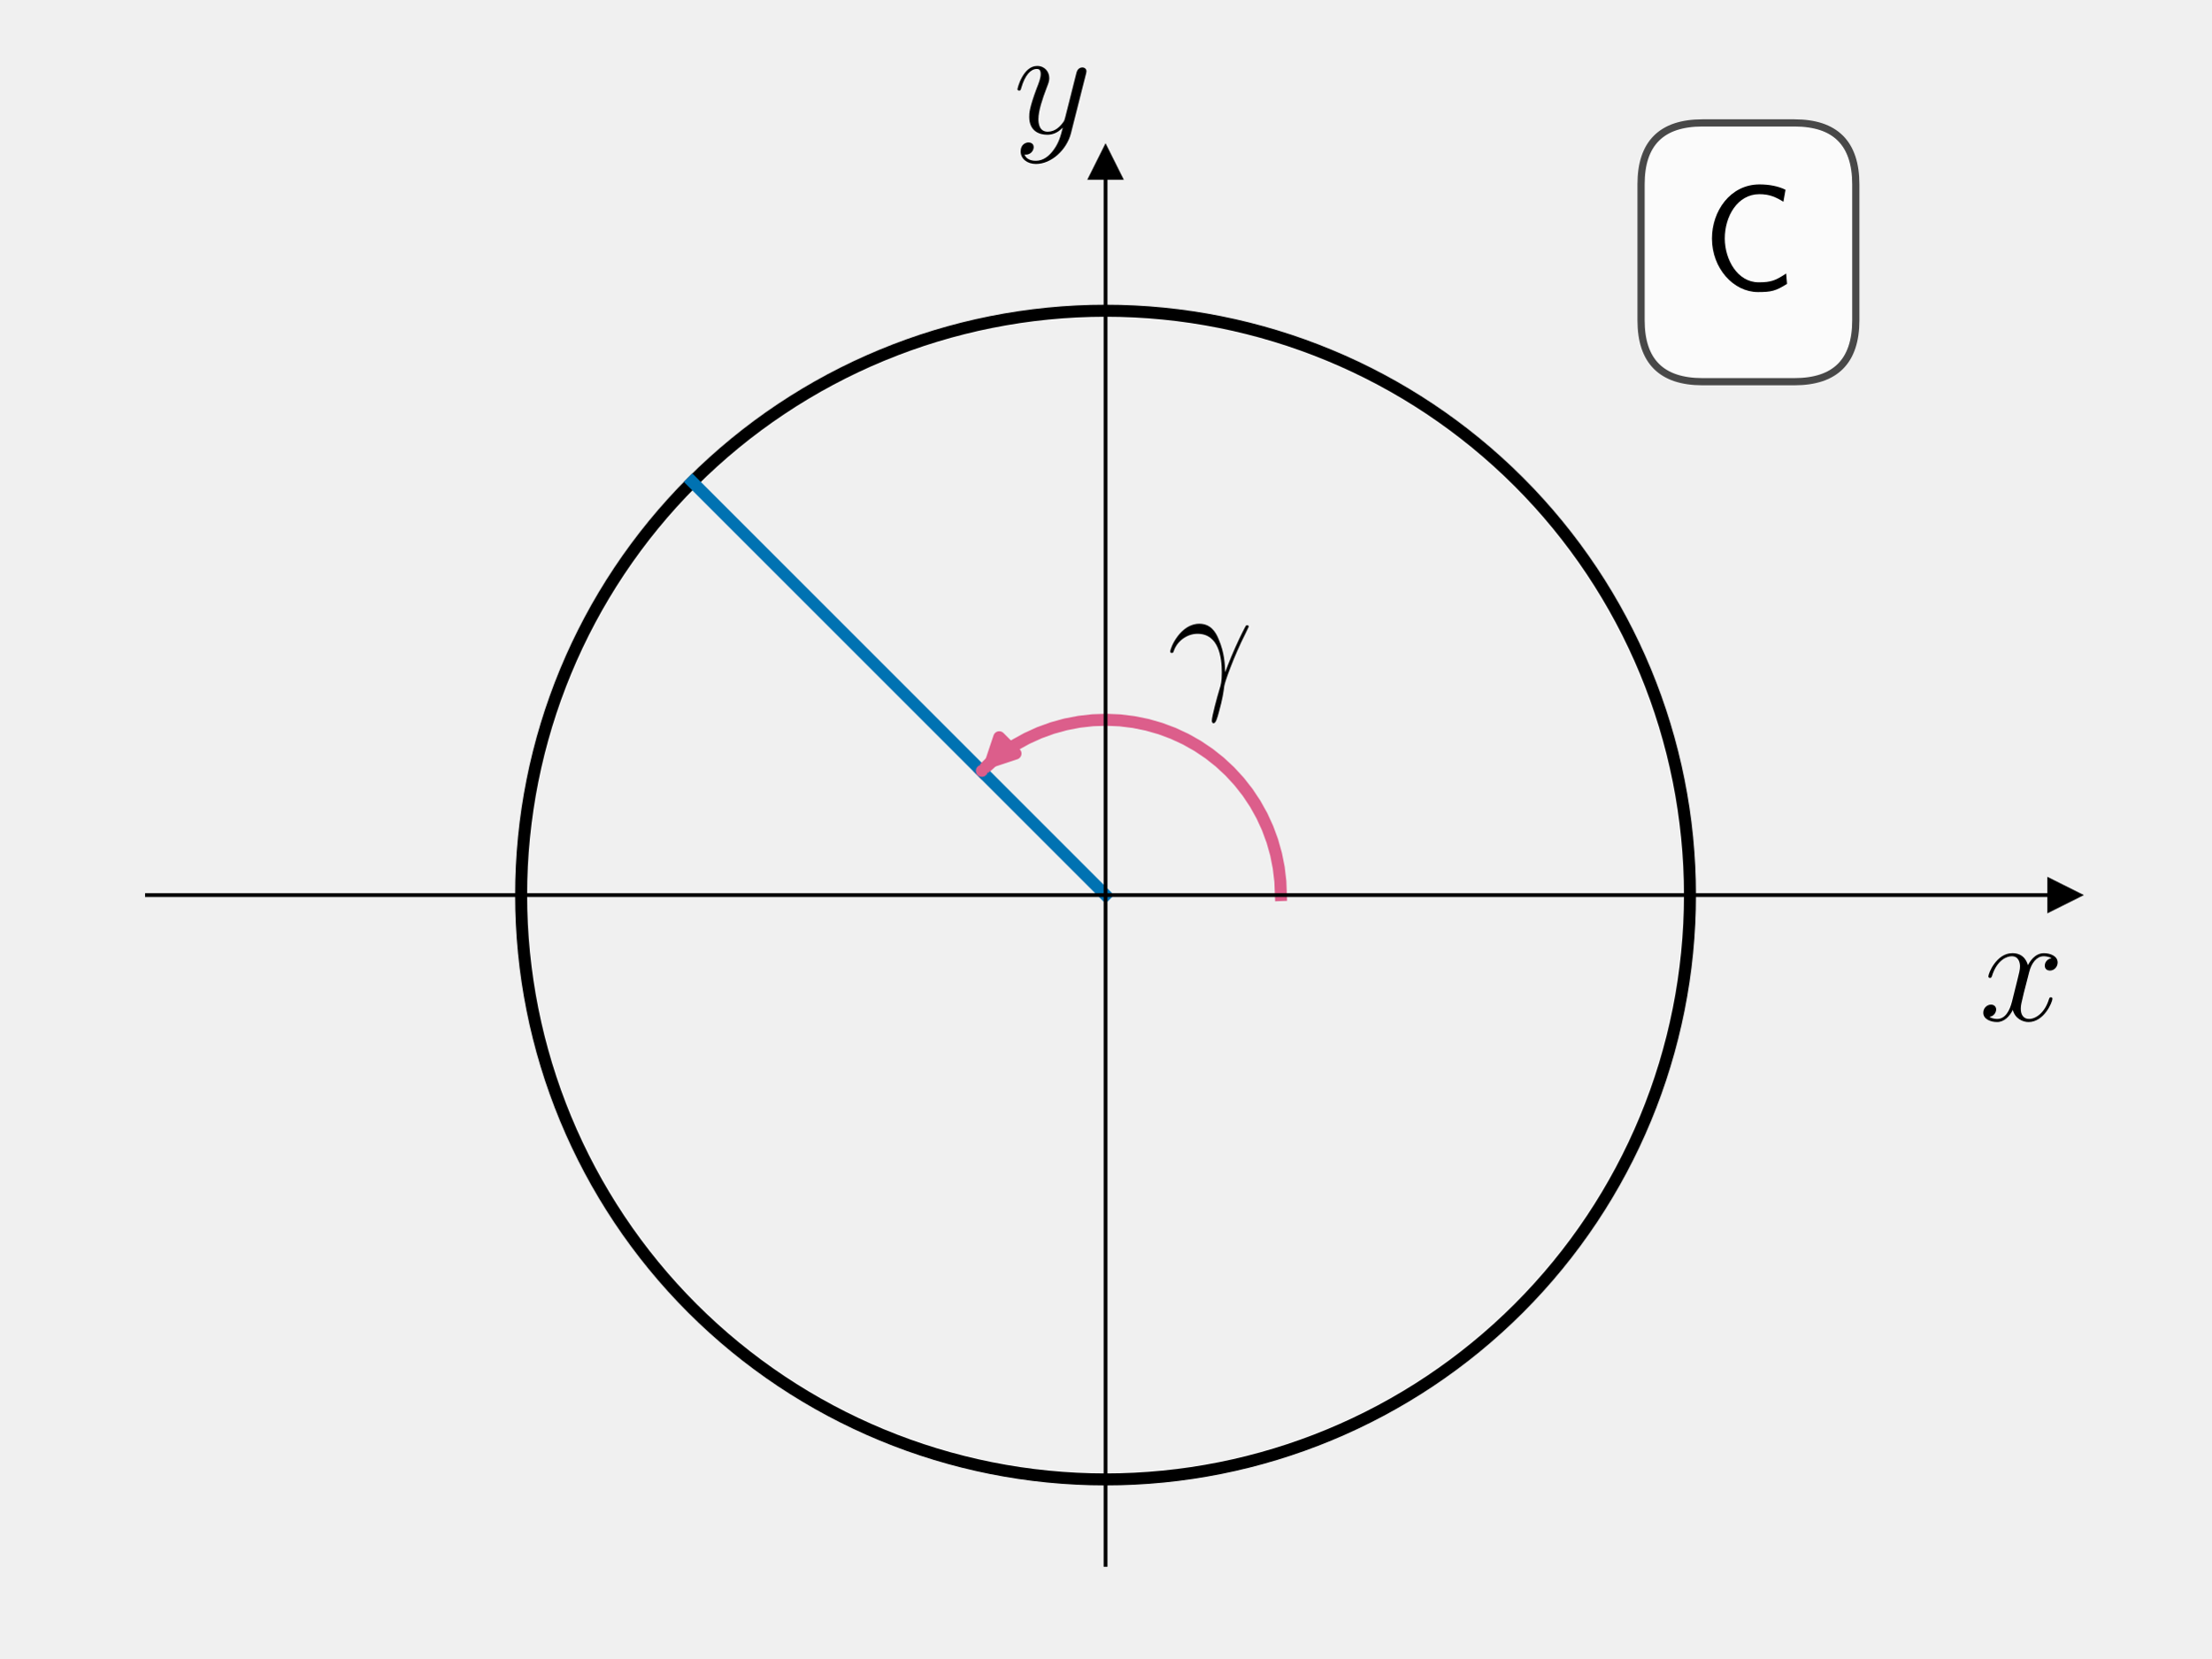
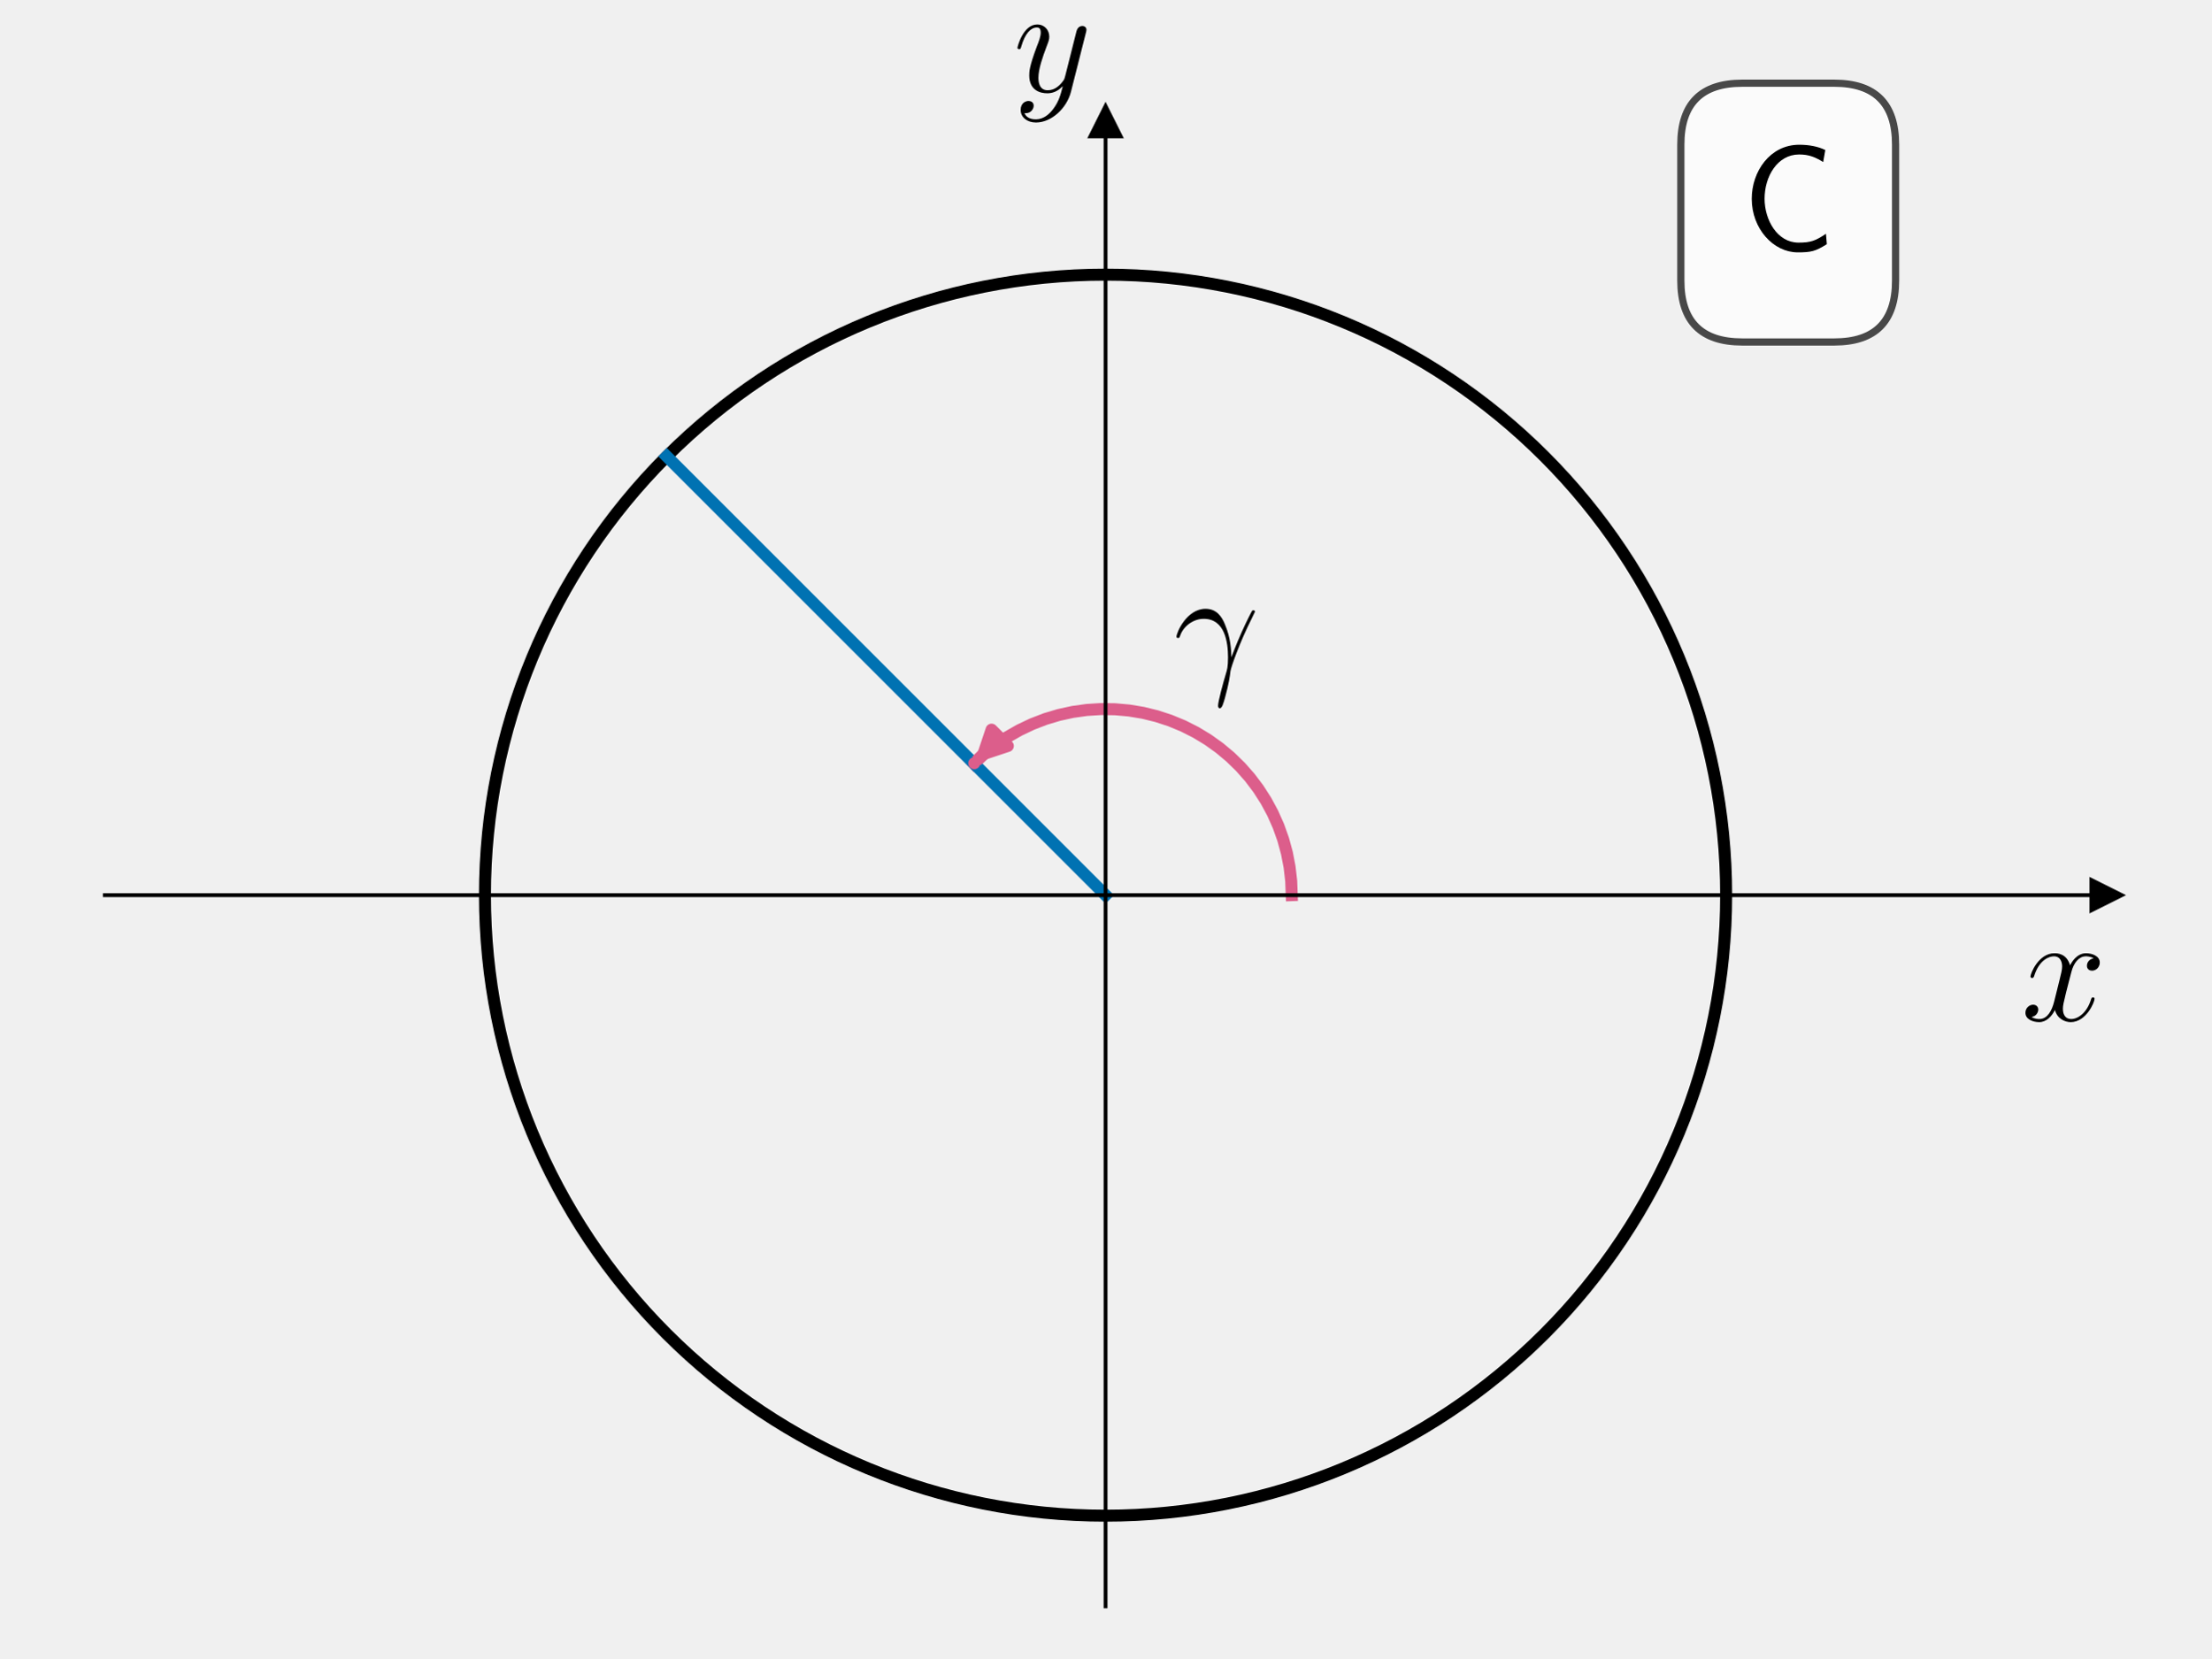
<svg xmlns="http://www.w3.org/2000/svg" xmlns:xlink="http://www.w3.org/1999/xlink" width="460.8pt" height="345.6pt" viewBox="0 0 460.8 345.6" version="1.1">
  <defs>
    <style type="text/css">*{stroke-linejoin: round; stroke-linecap: butt}</style>
  </defs>
  <g id="figure_1">
    <g id="patch_1">
      <path d="M 0 345.6  L 460.8 345.6  L 460.8 0  L 0 0  L 0 345.6  z " style="fill: none" />
    </g>
    <g id="axes_1">
      <g id="patch_2">
-         <path d="M 30.628 326.16  L 430.172 326.16  L 430.172 33.97  L 30.628 33.97  L 30.628 326.16  z " style="fill: none" />
+         <path d="M 21.849 334.8  L 438.951 334.8  L 438.951 25.33  L 21.849 25.33  L 21.849 334.8  z " style="fill: none" />
      </g>
      <g id="patch_3">
-         <path d="M 230.4 308.361  C 262.701 308.361 293.684 295.528 316.525 272.687  C 339.365 249.847 352.199 218.864 352.199 186.563  C 352.199 154.261 339.365 123.278 316.525 100.438  C 293.684 77.597 262.701 64.764 230.4 64.764  C 198.099 64.764 167.116 77.597 144.275 100.438  C 121.435 123.278 108.601 154.261 108.601 186.563  C 108.601 218.864 121.435 249.847 144.275 272.687  C 167.116 295.528 198.099 308.361 230.4 308.361  L 230.4 308.361  z " clip-path="url(#pf38a91822a)" style="fill: none; stroke: #000000; stroke-width: 2.5; stroke-linejoin: miter" />
+         <path d="M 230.4 315.915  C 264.7 315.915 297.6 302.287 321.854 278.034  C 346.108 253.78 359.736 220.88 359.736 186.579  C 359.736 152.279 346.108 119.379 321.854 95.125  C 297.6 70.871 264.7 57.244 230.4 57.244  C 196.1 57.244 163.2 70.871 138.946 95.125  C 114.692 119.379 101.064 152.279 101.064 186.579  C 101.064 220.88 114.692 253.78 138.946 278.034  C 163.2 302.287 196.1 315.915 230.4 315.915  L 230.4 315.915  z " clip-path="url(#pc0e6461dbb)" style="fill: none; stroke: #000000; stroke-width: 2.5; stroke-linejoin: miter" />
      </g>
      <g id="matplotlib.axis_1">
        <g id="text_1">
-           <g transform="translate(412.4329 212.7017) scale(0.32 -0.32)">
+           <g transform="translate(421.2119 212.7185) scale(0.32 -0.32)">
            <defs>
              <path id="CMMI12-78" d="M 3034 2606  C 2829 2567 2752 2414 2752 2293  C 2752 2139 2874 2088 2963 2088  C 3155 2088 3290 2254 3290 2427  C 3290 2695 2982 2816 2714 2816  C 2323 2816 2106 2433 2048 2312  C 1901 2816 1504 2816 1389 2816  C 736 2816 390 1980 390 1839  C 390 1814 416 1782 461 1782  C 512 1782 525 1820 538 1846  C 755 2555 1184 2689 1370 2689  C 1658 2689 1715 2420 1715 2267  C 1715 2127 1677 1980 1600 1673  L 1382 798  C 1286 415 1101 64 762 64  C 730 64 570 64 435 147  C 666 192 717 383 717 460  C 717 588 621 664 499 664  C 346 664 179 530 179 326  C 179 57 480 -64 755 -64  C 1062 -64 1280 179 1414 441  C 1517 64 1837 -64 2074 -64  C 2726 -64 3072 773 3072 913  C 3072 945 3046 971 3008 971  C 2950 971 2944 939 2925 888  C 2752 326 2381 64 2093 64  C 1869 64 1747 230 1747 492  C 1747 632 1773 734 1875 1156  L 2099 2024  C 2195 2408 2413 2689 2707 2689  C 2720 2689 2899 2689 3034 2606  z " transform="scale(0.015625)" />
            </defs>
            <use xlink:href="#CMMI12-78" transform="scale(0.996264)" />
          </g>
        </g>
      </g>
      <g id="matplotlib.axis_2">
        <g id="text_2">
-           <g transform="translate(211.1795 27.76909) scale(0.32 -0.32)">
+           <g transform="translate(211.1795 19.12909) scale(0.32 -0.32)">
            <defs>
              <path id="CMMI12-79" d="M 1683 -700  C 1510 -939 1261 -1152 947 -1152  C 870 -1152 563 -1152 467 -889  C 486 -895 518 -895 531 -895  C 723 -895 851 -729 851 -582  C 851 -435 730 -384 634 -384  C 531 -384 307 -458 307 -759  C 307 -1071 582 -1286 947 -1286  C 1587 -1286 2234 -700 2413 6  L 3040 2485  C 3046 2517 3059 2556 3059 2594  C 3059 2689 2982 2753 2886 2753  C 2829 2753 2694 2727 2643 2535  L 2170 658  C 2138 543 2138 530 2086 460  C 1958 281 1747 64 1440 64  C 1082 64 1050 415 1050 588  C 1050 952 1222 1443 1395 1903  C 1466 2088 1504 2178 1504 2305  C 1504 2574 1312 2816 998 2816  C 410 2816 173 1890 173 1839  C 173 1814 198 1782 243 1782  C 301 1782 307 1807 333 1897  C 486 2433 730 2689 979 2689  C 1037 2689 1146 2689 1146 2478  C 1146 2312 1075 2127 979 1884  C 666 1047 666 837 666 683  C 666 77 1101 -64 1421 -64  C 1606 -64 1837 -6 2061 230  L 2067 224  C 1971 -147 1907 -392 1683 -700  z " transform="scale(0.015625)" />
            </defs>
            <use xlink:href="#CMMI12-79" transform="scale(0.996264)" />
          </g>
        </g>
      </g>
      <g id="line2d_1">
        <defs>
-           <path id="me1489e288c" d="M 3 0  L -3 -3  L -3 3  z " style="stroke: #000000; stroke-linejoin: miter" />
+           <path id="m07a0c8d256" d="M 3 0  L -3 -3  L -3 3  z " style="stroke: #000000; stroke-linejoin: miter" />
        </defs>
        <g>
-           <use xlink:href="#me1489e288c" x="430.172" y="186.563" style="stroke: #000000; stroke-linejoin: miter" />
+           <use xlink:href="#m07a0c8d256" x="438.951" y="186.579" style="stroke: #000000; stroke-linejoin: miter" />
        </g>
      </g>
      <g id="line2d_2">
        <defs>
-           <path id="m360ddbed52" d="M 0 -3  L -3 3  L 3 3  z " style="stroke: #000000; stroke-linejoin: miter" />
+           <path id="me0ba6d64fb" d="M 0 -3  L -3 3  L 3 3  z " style="stroke: #000000; stroke-linejoin: miter" />
        </defs>
        <g>
-           <use xlink:href="#m360ddbed52" x="230.4" y="33.97" style="stroke: #000000; stroke-linejoin: miter" />
+           <use xlink:href="#me0ba6d64fb" x="230.4" y="25.33" style="stroke: #000000; stroke-linejoin: miter" />
        </g>
      </g>
      <g id="line2d_3">
-         <path d="M 266.94 186.563  L 266.828 183.704  L 266.492 180.863  L 265.936 178.057  L 265.162 175.303  L 264.174 172.618  L 262.98 170.019  L 261.586 167.521  L 260.001 165.14  L 258.234 162.89  L 256.297 160.785  L 254.201 158.838  L 251.959 157.061  L 249.585 155.465  L 247.094 154.059  L 244.5 152.853  L 241.819 151.853  L 239.069 151.066  L 236.266 150.497  L 233.426 150.148  L 230.568 150.023  L 227.709 150.122  L 224.867 150.444  L 222.058 150.988  L 219.301 151.749  L 216.612 152.724  L 214.007 153.907  L 211.502 155.289  L 209.114 156.863  L 206.856 158.62  L 204.742 160.547  L 204.563 160.725  L 204.563 160.725  " clip-path="url(#pf38a91822a)" style="fill: none; stroke: #dc5e8b; stroke-width: 2.5; stroke-linecap: square" />
+         <path d="M 269.201 186.579  L 269.089 183.633  L 268.753 180.704  L 268.196 177.809  L 267.421 174.964  L 266.432 172.186  L 265.235 169.492  L 263.837 166.896  L 262.246 164.414  L 260.471 162.06  L 258.522 159.847  L 256.411 157.789  L 254.15 155.897  L 251.752 154.182  L 249.23 152.654  L 246.6 151.322  L 243.876 150.194  L 241.074 149.276  L 238.211 148.573  L 235.302 148.09  L 232.365 147.828  L 229.417 147.791  L 226.475 147.978  L 223.555 148.387  L 220.674 149.017  L 217.85 149.864  L 215.099 150.923  L 212.435 152.188  L 209.876 153.651  L 207.435 155.305  L 205.126 157.139  L 202.964 159.143  L 202.964 159.143  " clip-path="url(#pc0e6461dbb)" style="fill: none; stroke: #dc5e8b; stroke-width: 2.5; stroke-linecap: square" />
      </g>
      <g id="line2d_4">
-         <path d="M 230.4 186.563  L 144.275 100.438  " clip-path="url(#pf38a91822a)" style="fill: none; stroke: #0072b2; stroke-width: 2.5; stroke-linecap: square" />
+         <path d="M 230.4 186.579  L 138.946 95.125  " clip-path="url(#pc0e6461dbb)" style="fill: none; stroke: #0072b2; stroke-width: 2.5; stroke-linecap: square" />
      </g>
      <g id="patch_4">
-         <path d="M 230.4 326.16  L 230.4 33.97  " style="fill: none; stroke: #000000; stroke-width: 0.8; stroke-linejoin: miter; stroke-linecap: square" />
+         <path d="M 230.4 334.8  L 230.4 25.33  " style="fill: none; stroke: #000000; stroke-width: 0.8; stroke-linejoin: miter; stroke-linecap: square" />
      </g>
      <g id="patch_5">
-         <path d="M 430.172 326.16  L 430.172 33.97  " style="fill: none" />
+         <path d="M 438.951 334.8  L 438.951 25.33  " style="fill: none" />
      </g>
      <g id="patch_6">
-         <path d="M 30.628 186.563  L 430.172 186.563  " style="fill: none; stroke: #000000; stroke-width: 0.8; stroke-linejoin: miter; stroke-linecap: square" />
+         <path d="M 21.849 186.579  L 438.951 186.579  " style="fill: none; stroke: #000000; stroke-width: 0.8; stroke-linejoin: miter; stroke-linecap: square" />
      </g>
      <g id="patch_7">
-         <path d="M 30.628 33.97  L 430.172 33.97  " style="fill: none" />
+         <path d="M 21.849 25.33  L 438.951 25.33  " style="fill: none" />
      </g>
      <g id="patch_8">
-         <path d="M 204.622 160.666  Q 204.592 160.695 206.541 158.751  " style="fill: none; stroke: #dc5e8b; stroke-width: 2.5; stroke-linecap: round" />
-         <path d="M 211.634 157.06  L 206.541 158.751  L 208.244 153.662  z " style="fill: #dc5e8b; stroke: #dc5e8b; stroke-width: 2.5; stroke-linecap: round" />
+         <path d="M 203.027 159.08  Q 202.995 159.112 204.942 157.169  " style="fill: none; stroke: #dc5e8b; stroke-width: 2.5; stroke-linecap: round" />
+         <path d="M 210.036 155.478  L 204.942 157.169  L 206.645 152.08  z " style="fill: #dc5e8b; stroke: #dc5e8b; stroke-width: 2.5; stroke-linecap: round" />
      </g>
      <g id="text_3">
-         <g transform="translate(243.2788 143.8944) scale(0.32 -0.32)">
+         <g transform="translate(244.5767 140.7776) scale(0.32 -0.32)">
          <defs>
            <path id="CMMI12-d" d="M 2419 760  C 2406 1071 2394 1561 2150 2133  C 2022 2452 1805 2788 1338 2788  C 550 2788 122 1790 122 1625  C 122 1567 166 1567 186 1567  C 243 1567 243 1580 275 1663  C 410 2057 819 2368 1261 2368  C 2150 2368 2278 1383 2278 754  C 2278 352 2234 220 2195 92  C 2074 -302 1862 -1090 1862 -1268  C 1862 -1319 1882 -1376 1933 -1376  C 2029 -1376 2086 -1166 2157 -912  C 2310 -353 2349 -73 2381 181  C 2400 334 2765 1384 3270 2382  C 3315 2483 3405 2655 3405 2674  C 3405 2680 3398 2725 3341 2725  C 3328 2725 3296 2725 3283 2699  C 3270 2687 3046 2254 2854 1822  C 2758 1606 2630 1320 2419 760  z " transform="scale(0.015625)" />
          </defs>
          <use xlink:href="#CMMI12-d" transform="scale(0.996264)" />
        </g>
      </g>
      <g id="text_4">
        <g id="patch_9">
-           <path d="M 354.802 79.554  L 373.955 79.554  Q 386.755 79.554 386.755 66.754  L 386.755 38.414  Q 386.755 25.614 373.955 25.614  L 354.802 25.614  Q 342.002 25.614 342.002 38.414  L 342.002 66.754  Q 342.002 79.554 354.802 79.554  z " style="fill: #ffffff; opacity: 0.7; stroke: #000000; stroke-width: 1.5; stroke-linejoin: miter" />
+           <path d="M 363.092 71.28  L 382.246 71.28  Q 395.046 71.28 395.046 58.48  L 395.046 30.14  Q 395.046 17.34 382.246 17.34  L 363.092 17.34  Q 350.292 17.34 350.292 30.14  L 350.292 58.48  Q 350.292 71.28 363.092 71.28  z " style="fill: #ffffff; opacity: 0.7; stroke: #000000; stroke-width: 1.5; stroke-linejoin: miter" />
        </g>
-         <g transform="translate(354.8015 60.55315) scale(0.32 -0.32)">
+         <g transform="translate(363.0924 52.2791) scale(0.32 -0.32)">
          <defs>
            <path id="CMSS17-43" d="M 3501 714  C 3072 427 2874 344 2355 344  C 1459 344 934 1303 934 2179  C 934 3112 1472 4032 2381 4032  C 2790 4032 3059 3918 3386 3715  L 3475 4217  C 3168 4370 2778 4440 2387 4440  C 1158 4440 397 3316 397 2179  C 397 927 1299 -64 2323 -64  C 2874 -64 3066 -19 3539 280  L 3501 714  z " transform="scale(0.015625)" />
          </defs>
          <use xlink:href="#CMSS17-43" transform="scale(0.996264)" />
        </g>
      </g>
    </g>
  </g>
  <defs>
-     <clipPath id="pf38a91822a">
-       <rect x="30.628" y="33.97" width="399.544" height="292.19" />
+     <clipPath id="pc0e6461dbb">
+       <rect x="21.849" y="25.33" width="417.102" height="309.47" />
    </clipPath>
  </defs>
</svg>
